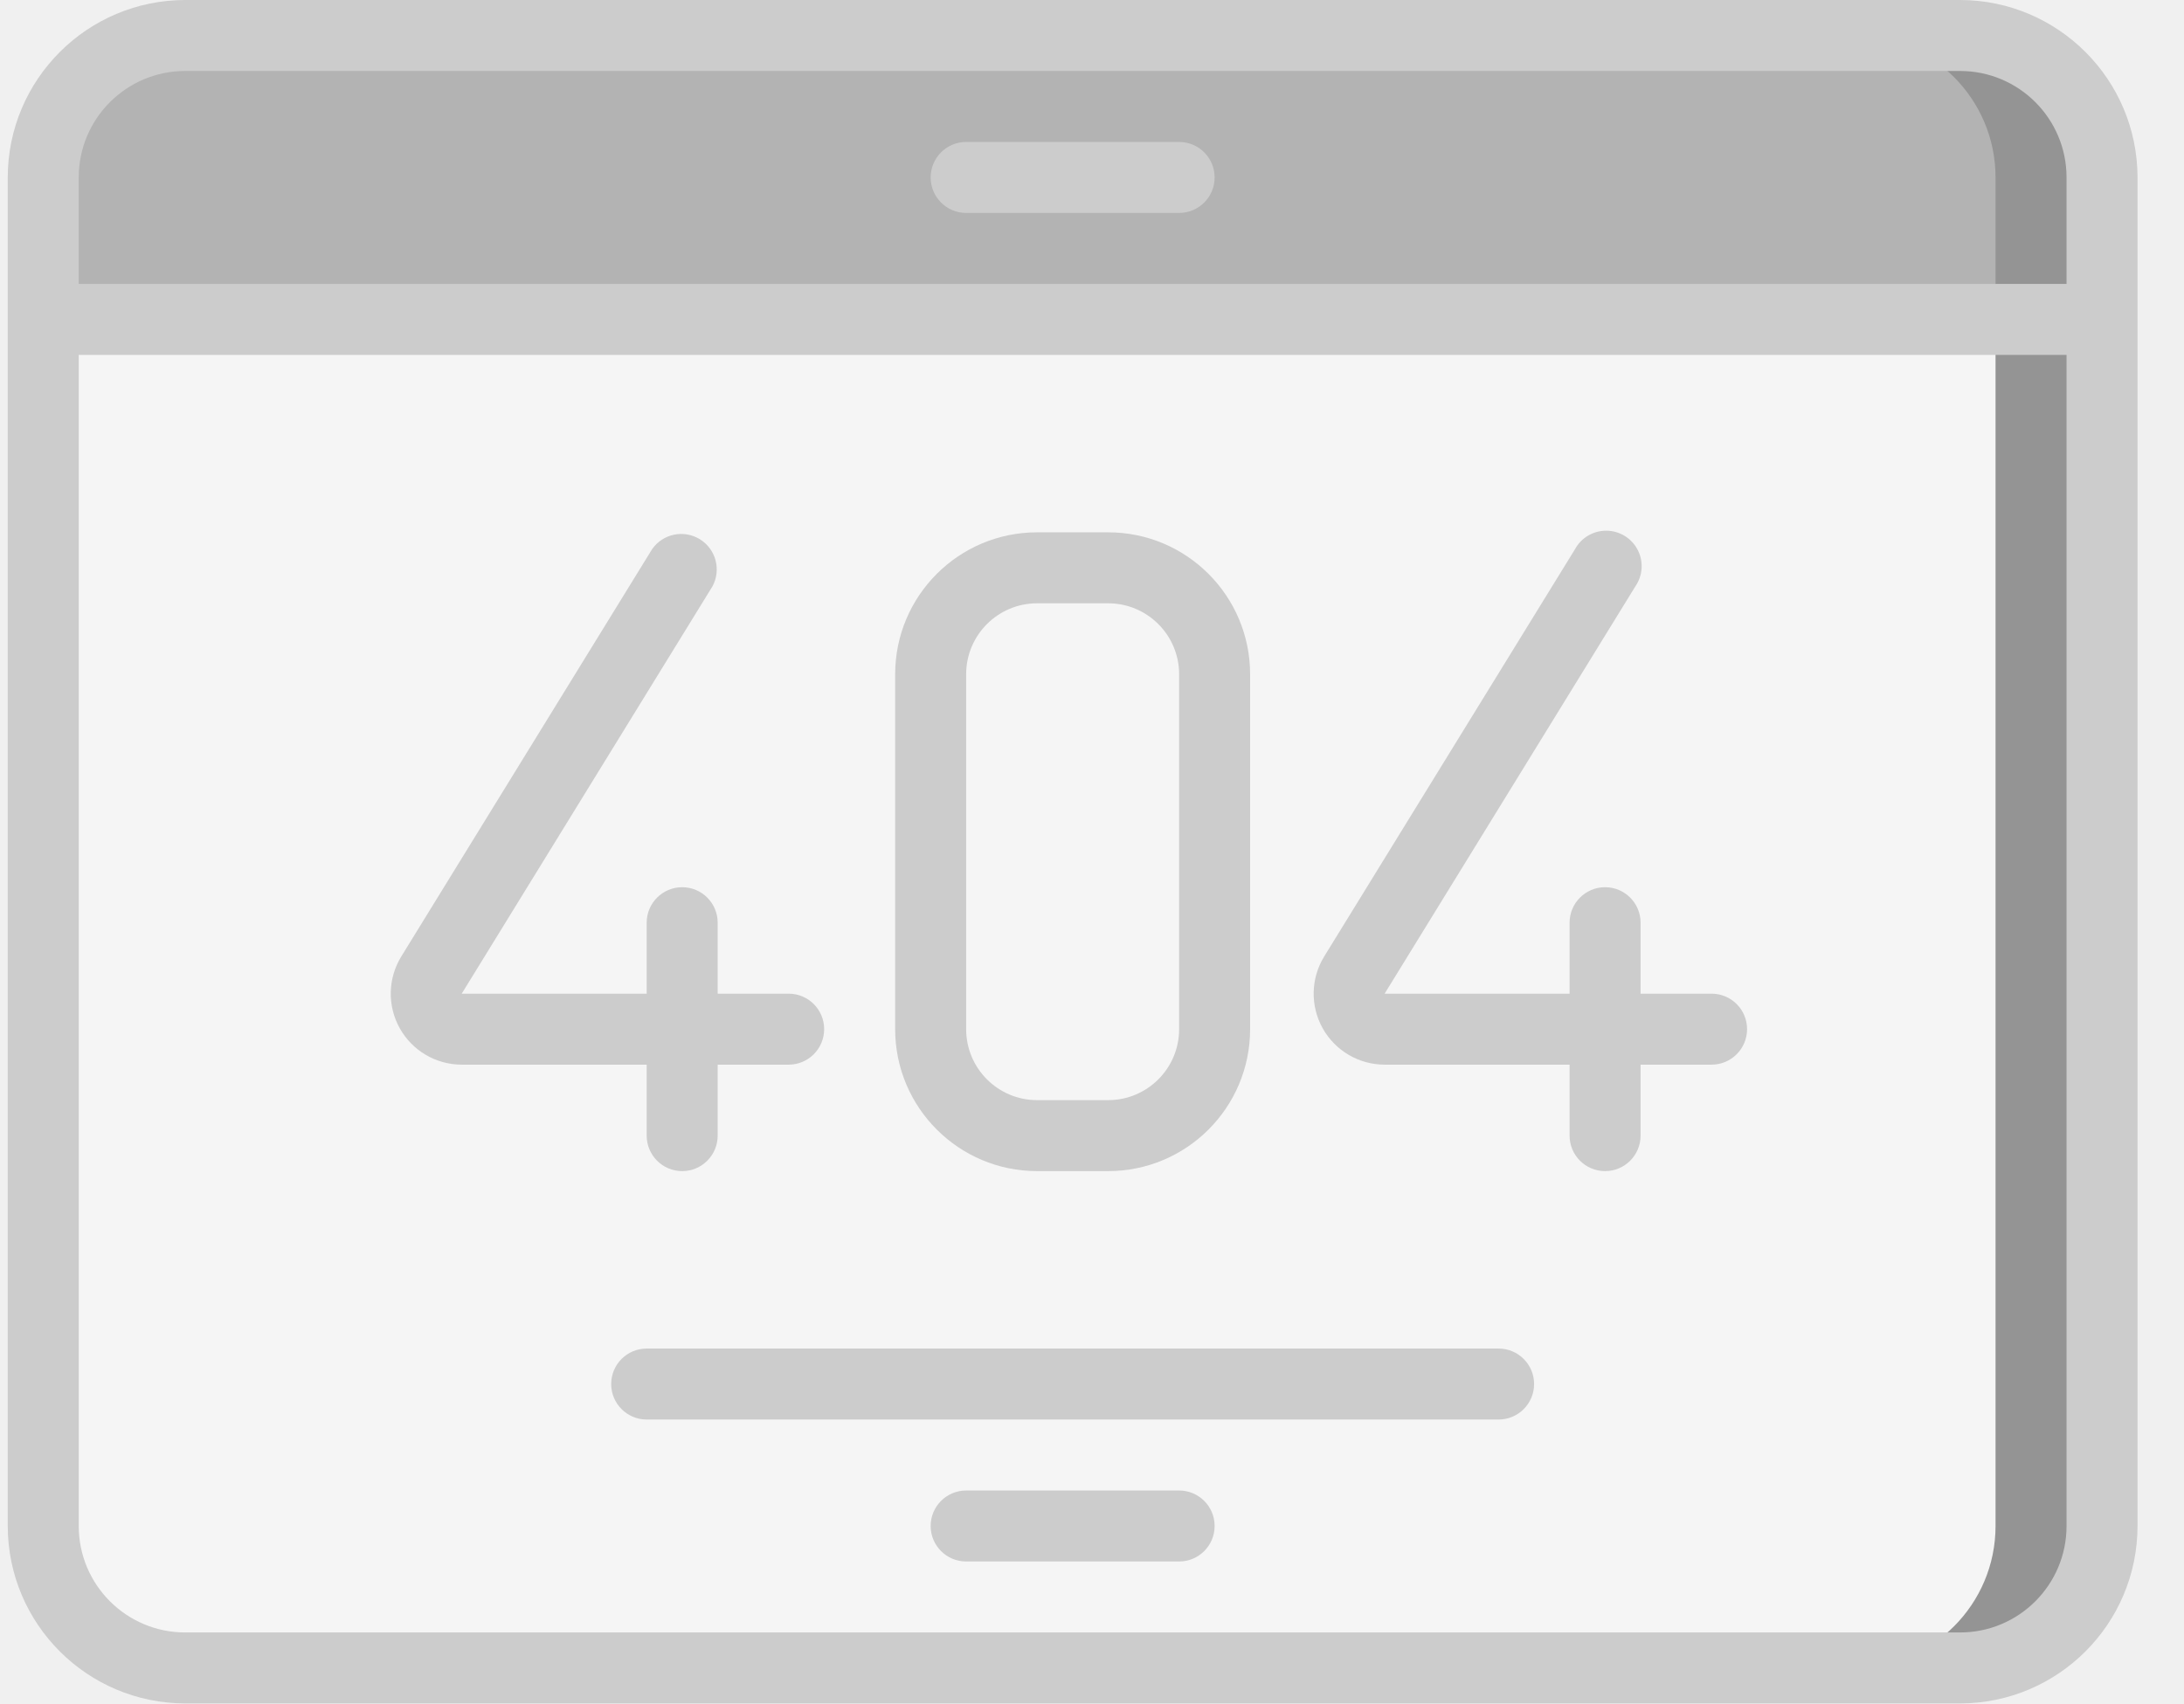
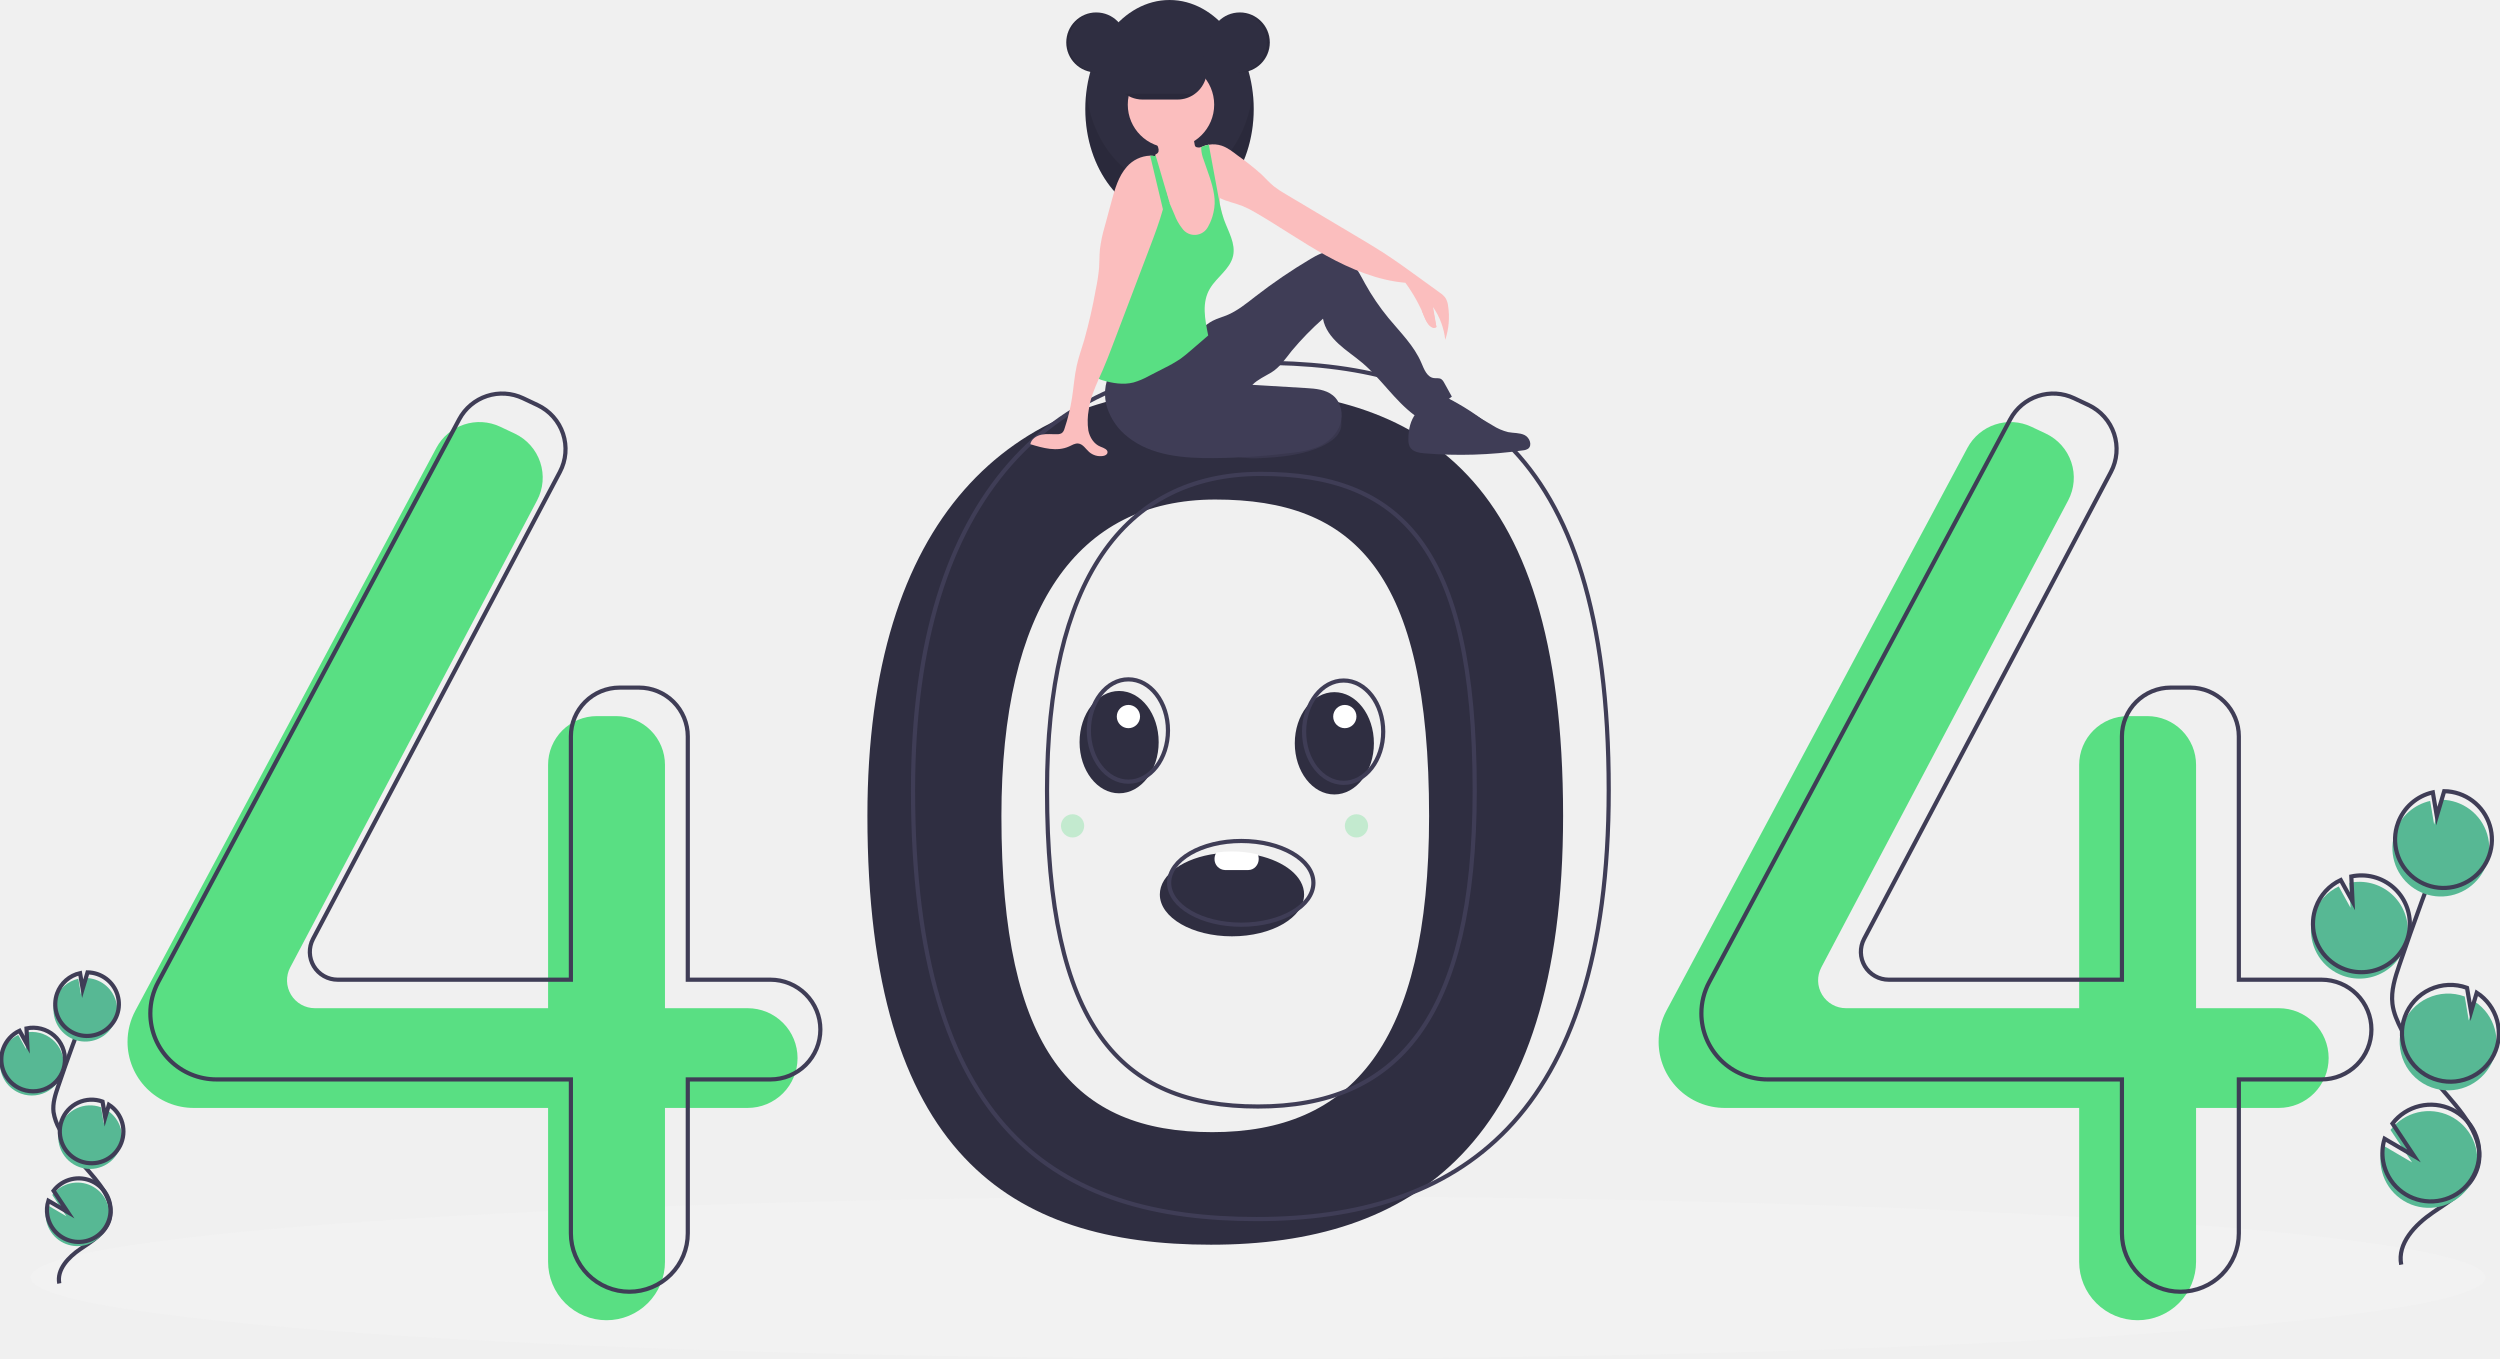
- <svg xmlns="http://www.w3.org/2000/svg" width="564" height="440" viewBox="0 0 564 440" fill="none">
+ <svg xmlns="http://www.w3.org/2000/svg" width="598" height="325" viewBox="0 0 598 325" fill="none">
  <g clip-path="url(#clip0)">
-     <path d="M542.833 82.5V394.167C542.833 414.417 526.417 430.833 506.167 430.833H47.833C27.583 430.833 11.167 414.417 11.167 394.167V82.5H542.833Z" fill="#F5F5F5" />
-     <path d="M515.333 82.5V394.167C515.333 414.417 498.917 430.833 478.667 430.833H506.167C526.417 430.833 542.833 414.417 542.833 394.167V82.5H515.333Z" fill="#949494" />
-     <path d="M542.833 45.833V82.5H11.167V45.833C11.167 25.583 27.583 9.167 47.833 9.167H506.167C526.417 9.167 542.833 25.583 542.833 45.833Z" fill="#B3B3B3" />
-     <path d="M506.167 9.167H478.667C498.917 9.167 515.333 25.583 515.333 45.833V82.5H542.833V45.833C542.833 25.583 526.417 9.167 506.167 9.167Z" fill="#949494" />
-     <path d="M249.5 55H304.5C309.563 55 313.667 50.896 313.667 45.833C313.667 40.771 309.563 36.667 304.5 36.667H249.5C244.437 36.667 240.333 40.771 240.333 45.833C240.333 50.896 244.437 55 249.5 55Z" fill="#CCCCCC" />
-     <path d="M506.167 0H47.833C22.533 0.03 2.03 20.533 2 45.833V394.167C2.03 419.467 22.533 439.97 47.833 440H506.167C531.467 439.97 551.97 419.467 552 394.167V45.833C551.97 20.533 531.467 0.03 506.167 0ZM47.833 18.333H506.167C521.355 18.333 533.667 30.645 533.667 45.833V73.333H20.333V45.833C20.333 30.645 32.645 18.333 47.833 18.333ZM506.167 421.667H47.833C32.645 421.667 20.333 409.355 20.333 394.167V91.667H533.667V394.167C533.667 409.355 521.355 421.667 506.167 421.667Z" fill="#CCCCCC" />
-     <path d="M167 293.333C167 298.396 171.104 302.5 176.167 302.5C181.229 302.5 185.333 298.396 185.333 293.333V275H203.667C208.729 275 212.833 270.896 212.833 265.833C212.833 260.771 208.729 256.667 203.667 256.667H185.333V238.333C185.333 233.271 181.229 229.167 176.167 229.167C171.104 229.167 167 233.271 167 238.333V256.667H119.233L183.977 151.47C186.304 147.192 184.881 141.841 180.735 139.286C176.59 136.73 171.169 137.862 168.393 141.863L103.622 247.069C100.146 252.726 100 259.82 103.241 265.615C106.482 271.41 112.602 275 119.242 275H167V293.333Z" fill="#CCCCCC" />
-     <path d="M442 256.667H423.667V238.333C423.667 233.271 419.563 229.167 414.5 229.167C409.437 229.167 405.333 233.271 405.333 238.333V256.667H357.566L422.31 151.47C424.244 148.682 424.48 145.053 422.923 142.038C421.366 139.023 418.271 137.115 414.878 137.079C411.484 137.042 408.349 138.883 406.727 141.863L341.955 247.069C338.479 252.726 338.334 259.82 341.574 265.615C344.815 271.41 350.936 275 357.575 275H405.333V293.333C405.333 298.396 409.437 302.5 414.5 302.5C419.563 302.5 423.667 298.396 423.667 293.333V275H442C447.063 275 451.167 270.896 451.167 265.833C451.167 260.771 447.063 256.667 442 256.667Z" fill="#CCCCCC" />
-     <path d="M267.833 302.5H286.167C306.417 302.5 322.833 286.084 322.833 265.833V174.167C322.833 153.916 306.417 137.5 286.167 137.5H267.833C247.583 137.5 231.167 153.916 231.167 174.167V265.833C231.167 286.084 247.583 302.5 267.833 302.5ZM249.5 174.167C249.5 164.041 257.708 155.833 267.833 155.833H286.167C296.292 155.833 304.5 164.041 304.5 174.167V265.833C304.5 275.959 296.292 284.167 286.167 284.167H267.833C257.708 284.167 249.5 275.959 249.5 265.833V174.167Z" fill="#CCCCCC" />
-     <path d="M387 348.333H167C161.937 348.333 157.833 352.437 157.833 357.5C157.833 362.563 161.937 366.667 167 366.667H387C392.063 366.667 396.167 362.563 396.167 357.5C396.167 352.437 392.063 348.333 387 348.333Z" fill="#CCCCCC" />
-     <path d="M304.5 385H249.5C244.437 385 240.333 389.104 240.333 394.167C240.333 399.229 244.437 403.333 249.5 403.333H304.5C309.563 403.333 313.667 399.229 313.667 394.167C313.667 389.104 309.563 385 304.5 385Z" fill="#CCCCCC" />
+     <path d="M300.919 325C463.071 325 594.522 316.303 594.522 305.574C594.522 294.845 463.071 286.147 300.919 286.147C138.766 286.147 7.316 294.845 7.316 305.574C7.316 316.303 138.766 325 300.919 325Z" fill="#F2F2F2" />
+     <path d="M289.666 92.905C241.83 92.905 207.484 123.579 207.484 195.15C207.484 276.263 241.83 297.735 289.666 297.735C337.502 297.735 373.893 274.219 373.893 195.15C373.893 110.628 337.502 92.905 289.666 92.905ZM289.98 270.81C256.848 270.81 239.538 251.383 239.538 195.202C239.538 145.63 257.556 119.489 290.689 119.489C323.821 119.489 341.839 136.66 341.839 195.202C341.839 249.967 323.112 270.81 289.98 270.81Z" fill="#2F2E41" />
+     <path d="M178.84 241.16H159.062V182.95C159.062 179.858 157.833 176.893 155.645 174.707C153.458 172.521 150.491 171.293 147.398 171.293H142.763C141.232 171.293 139.715 171.594 138.3 172.18C136.885 172.766 135.599 173.625 134.516 174.707C133.433 175.79 132.574 177.075 131.987 178.489C131.401 179.903 131.1 181.419 131.1 182.95V241.16H75.312C74.164 241.16 73.036 240.863 72.037 240.299C71.038 239.735 70.201 238.922 69.609 237.94C69.017 236.957 68.688 235.838 68.656 234.692C68.624 233.545 68.888 232.41 69.425 231.396L128.469 119.704C129.206 118.312 129.652 116.785 129.781 115.215C129.91 113.645 129.72 112.066 129.222 110.572C128.723 109.078 127.927 107.7 126.882 106.522C125.836 105.344 124.562 104.39 123.137 103.717L119.652 102.072C116.945 100.795 113.851 100.606 111.009 101.545C108.167 102.484 105.796 104.48 104.385 107.118L32.372 241.757C31.145 244.05 30.504 246.61 30.504 249.209C30.504 251.285 30.913 253.341 31.708 255.258C32.502 257.176 33.667 258.919 35.136 260.387C36.605 261.855 38.348 263.019 40.267 263.813C42.186 264.608 44.243 265.017 46.32 265.017H131.1V301.825C131.1 303.66 131.461 305.477 132.164 307.172C132.866 308.867 133.896 310.408 135.194 311.705C136.493 313.003 138.034 314.032 139.73 314.734C141.427 315.437 143.245 315.798 145.081 315.798H145.081C146.917 315.798 148.735 315.437 150.431 314.734C152.127 314.032 153.668 313.003 154.967 311.705C156.265 310.408 157.295 308.867 157.997 307.172C158.7 305.477 159.062 303.66 159.062 301.825V265.017H178.84C182.005 265.017 185.041 263.76 187.279 261.523C189.518 259.286 190.775 256.252 190.775 253.088C190.775 249.924 189.518 246.89 187.279 244.653C185.041 242.416 182.005 241.16 178.84 241.16Z" fill="#59DF83" />
+     <path d="M545.077 241.16H525.299V182.95C525.299 179.858 524.07 176.893 521.882 174.707C519.695 172.521 516.728 171.293 513.635 171.293H509C507.468 171.293 505.952 171.594 504.537 172.18C503.122 172.766 501.836 173.625 500.753 174.707C499.67 175.79 498.81 177.075 498.224 178.489C497.638 179.903 497.336 181.419 497.336 182.95V241.16H441.549C440.401 241.16 439.273 240.863 438.274 240.299C437.275 239.735 436.438 238.922 435.846 237.94C435.253 236.957 434.925 235.838 434.893 234.692C434.861 233.545 435.125 232.41 435.661 231.396L494.706 119.704C495.442 118.312 495.889 116.785 496.018 115.215C496.147 113.645 495.957 112.066 495.459 110.572C494.96 109.078 494.164 107.7 493.118 106.522C492.073 105.344 490.799 104.39 489.374 103.717L485.888 102.072C483.182 100.795 480.088 100.606 477.246 101.545C474.404 102.484 472.032 104.48 470.621 107.118L398.608 241.757C397.382 244.05 396.741 246.61 396.741 249.209C396.741 253.402 398.407 257.422 401.373 260.387C404.339 263.351 408.362 265.017 412.557 265.017H497.336V301.825C497.336 305.531 498.809 309.085 501.431 311.705C504.053 314.326 507.609 315.798 511.317 315.798C515.025 315.798 518.582 314.326 521.204 311.705C523.825 309.085 525.298 305.531 525.298 301.825V265.017H545.077C548.242 265.017 551.278 263.76 553.516 261.523C555.754 259.286 557.012 256.252 557.012 253.088C557.012 249.924 555.754 246.89 553.516 244.653C551.278 242.416 548.242 241.16 545.077 241.16Z" fill="#59DF83" />
+     <path d="M184.296 234.343H164.518V176.134C164.518 174.603 164.216 173.087 163.63 171.673C163.044 170.258 162.185 168.973 161.102 167.891C160.018 166.808 158.733 165.95 157.317 165.364C155.902 164.778 154.386 164.476 152.854 164.476H148.219C145.126 164.476 142.159 165.705 139.972 167.891C137.784 170.077 136.556 173.042 136.556 176.134V234.343H80.768C79.62 234.343 78.492 234.047 77.493 233.483C76.494 232.918 75.657 232.106 75.065 231.123C74.473 230.141 74.144 229.022 74.112 227.876C74.08 226.729 74.344 225.594 74.881 224.579L133.925 112.888C134.662 111.495 135.108 109.968 135.237 108.399C135.366 106.829 135.176 105.25 134.678 103.755C134.179 102.261 133.383 100.884 132.338 99.706C131.292 98.528 130.018 97.573 128.593 96.901L125.108 95.256C122.401 93.978 119.307 93.79 116.465 94.729C113.623 95.668 111.252 97.663 109.841 100.301L37.828 234.941C36.601 237.234 35.96 239.793 35.96 242.393V242.393C35.96 246.585 37.626 250.606 40.592 253.57C43.558 256.535 47.581 258.2 51.776 258.2H136.556V295.008C136.556 296.843 136.917 298.66 137.62 300.356C138.322 302.051 139.352 303.591 140.651 304.889C141.949 306.186 143.49 307.216 145.186 307.918C146.883 308.62 148.701 308.982 150.537 308.982H150.537C154.245 308.982 157.801 307.509 160.423 304.889C163.045 302.268 164.518 298.714 164.518 295.008V258.2H184.296C185.863 258.2 187.415 257.892 188.863 257.292C190.311 256.693 191.627 255.814 192.735 254.707C193.844 253.599 194.723 252.284 195.322 250.837C195.922 249.389 196.231 247.838 196.231 246.272V246.272C196.231 244.705 195.922 243.154 195.323 241.707C194.723 240.26 193.844 238.945 192.735 237.837C191.627 236.729 190.311 235.851 188.863 235.251C187.415 234.652 185.863 234.343 184.296 234.343V234.343Z" stroke="#3F3D56" stroke-miterlimit="10" />
+     <path d="M555.307 234.343H535.529V176.134C535.529 173.042 534.3 170.077 532.112 167.891C529.925 165.705 526.958 164.476 523.865 164.476H519.23C517.699 164.476 516.182 164.778 514.767 165.364C513.352 165.95 512.066 166.808 510.983 167.891C509.9 168.973 509.04 170.258 508.454 171.673C507.868 173.087 507.566 174.603 507.566 176.134V234.343H451.779C450.631 234.343 449.503 234.047 448.504 233.483C447.505 232.918 446.668 232.106 446.076 231.123C445.484 230.141 445.155 229.022 445.123 227.876C445.091 226.729 445.355 225.594 445.892 224.579L504.936 112.888C505.673 111.495 506.119 109.968 506.248 108.399C506.377 106.829 506.187 105.25 505.689 103.755C505.19 102.261 504.394 100.884 503.348 99.706C502.303 98.528 501.029 97.573 499.604 96.901L496.118 95.256C493.412 93.978 490.318 93.79 487.476 94.729C484.634 95.668 482.262 97.663 480.851 100.301L408.839 234.941C407.612 237.234 406.971 239.793 406.971 242.393C406.971 246.585 408.637 250.606 411.603 253.57C414.569 256.535 418.592 258.2 422.787 258.2H507.566V295.008C507.566 298.714 509.039 302.268 511.661 304.889C514.283 307.509 517.84 308.982 521.548 308.982V308.982C525.256 308.982 528.812 307.509 531.434 304.889C534.056 302.268 535.529 298.714 535.529 295.008V258.2H555.307C556.874 258.2 558.426 257.892 559.874 257.292C561.322 256.693 562.638 255.814 563.746 254.707C564.854 253.599 565.734 252.284 566.333 250.837C566.933 249.389 567.242 247.838 567.242 246.272V246.272C567.242 243.108 565.984 240.074 563.746 237.837C561.508 235.6 558.472 234.343 555.307 234.343V234.343Z" stroke="#3F3D56" stroke-miterlimit="10" />
+     <path d="M300.578 86.771C252.742 86.771 218.396 117.444 218.396 189.015C218.396 270.129 252.742 291.6 300.578 291.6C348.414 291.6 384.806 268.084 384.806 189.015C384.806 104.493 348.414 86.771 300.578 86.771ZM300.892 264.676C267.76 264.676 250.45 245.249 250.45 189.067C250.45 139.496 268.469 113.354 301.601 113.354C334.733 113.354 352.751 130.525 352.751 189.067C352.751 243.832 334.025 264.676 300.892 264.676V264.676Z" stroke="#3F3D56" stroke-miterlimit="10" />
+     <path d="M262.234 17.329C266.2 17.329 269.415 14.116 269.415 10.152C269.415 6.189 266.2 2.976 262.234 2.976C258.268 2.976 255.054 6.189 255.054 10.152C255.054 14.116 258.268 17.329 262.234 17.329Z" fill="#2F2E41" />
+     <path d="M279.748 52.163C290.872 52.163 299.889 40.486 299.889 26.081C299.889 11.677 290.872 0 279.748 0C268.625 0 259.607 11.677 259.607 26.081C259.607 40.486 268.625 52.163 279.748 52.163Z" fill="#2F2E41" />
+     <path opacity="0.1" d="M279.748 44.286C269.658 44.286 261.302 34.678 259.836 22.143C259.683 23.45 259.607 24.765 259.607 26.081C259.607 40.486 268.625 52.163 279.748 52.163C290.872 52.163 299.889 40.486 299.889 26.081C299.89 24.765 299.813 23.45 299.661 22.143C298.194 34.678 289.838 44.286 279.748 44.286Z" fill="black" />
+     <path d="M320.733 102.462C320.3 104.238 318.435 105.661 316.37 106.655C312.027 108.745 306.671 109.369 301.476 109.578C300.15 109.658 298.82 109.634 297.499 109.504C294.938 109.257 292.536 108.153 290.68 106.372C290.548 106.285 290.44 106.167 290.365 106.028C290.291 105.888 290.253 105.732 290.256 105.574C290.258 105.416 290.301 105.261 290.379 105.124C290.458 104.987 290.57 104.872 290.705 104.79C293.471 101.753 298.086 99.891 302.736 98.55C306.262 97.534 312.41 94.901 316.256 95.256C319.98 95.6 321.279 100.219 320.733 102.462Z" fill="#3F3D56" />
+     <path opacity="0.1" d="M320.733 102.462C320.3 104.238 318.435 105.661 316.37 106.655C312.027 108.745 306.671 109.369 301.476 109.578C300.15 109.658 298.82 109.634 297.499 109.504C294.938 109.257 292.536 108.153 290.68 106.372C290.548 106.285 290.44 106.167 290.365 106.028C290.291 105.888 290.253 105.732 290.256 105.574C290.258 105.416 290.301 105.261 290.379 105.124C290.458 104.987 290.57 104.872 290.705 104.79C293.471 101.753 298.086 99.891 302.736 98.55C306.262 97.534 312.41 94.901 316.256 95.256C319.98 95.6 321.279 100.219 320.733 102.462Z" fill="black" />
+     <path d="M265.52 89.185C264.194 91.781 263.954 94.797 264.853 97.571C265.766 100.323 267.477 102.742 269.767 104.522C275.385 109.024 283.118 109.643 290.319 109.581C296.63 109.526 302.931 109.094 309.19 108.288C311.288 108.102 313.349 107.624 315.314 106.867C317.664 105.851 319.729 103.987 320.566 101.568C321.402 99.149 320.808 96.187 318.821 94.573C317.075 93.155 314.668 92.96 312.422 92.825L299.571 92.053C300.841 90.769 302.531 90.042 304.077 89.109C306.129 87.87 307.491 85.791 308.983 83.916C311.281 81.171 313.781 78.602 316.463 76.23C316.881 78.628 318.399 80.597 320.185 82.251C321.971 83.906 324.03 85.237 325.886 86.813C330.383 90.628 333.621 95.806 338.35 99.329C341.603 98.475 344.644 96.958 347.282 94.872L345.444 91.545C345.291 91.203 345.053 90.905 344.752 90.681C344.232 90.361 343.561 90.526 342.957 90.436C341.342 90.194 340.637 88.331 340.003 86.827C338.264 82.698 334.934 79.495 332.09 76.033C329.991 73.477 328.128 70.736 326.526 67.843C325.571 66.117 324.696 64.321 323.4 62.834C322.103 61.348 320.286 60.179 318.313 60.175C316.57 60.171 314.962 61.056 313.463 61.946C308.898 64.656 304.505 67.647 300.311 70.901C298.115 72.604 295.934 74.404 293.359 75.448C292.275 75.888 291.132 76.188 290.092 76.723C288.27 77.66 286.888 79.246 285.399 80.653C280.091 85.672 272.823 88.925 265.52 89.185Z" fill="#3F3D56" />
+     <path d="M292.39 53.458C292.33 54.992 292.004 56.505 291.425 57.927C291.131 58.636 290.695 59.278 290.143 59.811C289.59 60.344 288.934 60.758 288.214 61.027C287.193 61.3 286.122 61.335 285.085 61.128C284.18 61.034 283.309 60.737 282.535 60.26C281.33 59.432 280.729 57.955 280.51 56.509C280.291 55.065 280.389 53.589 280.249 52.135C280.113 50.96 279.889 49.797 279.58 48.655C279.486 48.275 279.389 47.897 279.295 47.519C279.202 47.141 279.111 46.763 279.027 46.385C278.95 46.029 278.878 45.672 278.816 45.313C278.766 45.011 278.72 44.706 278.687 44.4C278.656 43.491 278.505 42.591 278.237 41.723C277.985 41.16 277.67 40.627 277.298 40.136C277.139 39.908 276.984 39.68 276.843 39.444C276.432 38.83 276.242 38.095 276.301 37.359C276.318 37.246 276.346 37.134 276.384 37.025C276.398 36.983 276.414 36.941 276.431 36.901C276.589 36.858 276.733 36.777 276.853 36.666C276.972 36.555 277.062 36.416 277.116 36.262C277.176 35.931 277.148 35.59 277.034 35.273C276.903 34.83 276.724 34.404 276.499 34C276.352 33.734 275.853 33.255 275.85 32.95C275.843 32.337 277.041 31.844 277.526 31.602C279.007 30.861 280.658 30.526 282.311 30.632C283.37 30.704 284.519 31.03 285.104 31.917C285.629 32.717 285.559 33.753 285.784 34.683C285.807 34.818 285.864 34.945 285.95 35.052C286.064 35.156 286.208 35.222 286.361 35.241C286.621 35.293 286.887 35.303 287.15 35.273H287.151C287.221 35.267 287.29 35.257 287.358 35.243C287.767 35.168 288.154 35.001 288.489 34.755C288.707 34.697 288.926 34.65 289.146 34.613C289.155 34.612 289.164 34.61 289.173 34.608C290.05 37.375 290.164 40.342 290.882 43.16C291.237 44.562 291.747 45.947 291.819 47.389C291.824 47.452 291.826 47.517 291.828 47.582C291.838 48.046 291.801 48.513 291.821 48.975C291.827 49.183 291.851 49.39 291.891 49.595C291.969 49.923 292.067 50.247 292.183 50.565L292.188 50.58C292.222 50.682 292.253 50.785 292.279 50.888C292.299 50.964 292.316 51.037 292.33 51.112L292.332 51.118C292.462 51.891 292.481 52.679 292.39 53.458Z" fill="#FBBEBE" />
+     <path d="M280.098 35.359C285.805 35.359 290.432 30.735 290.432 25.031C290.432 19.327 285.805 14.704 280.098 14.704C274.392 14.704 269.765 19.327 269.765 25.031C269.765 30.735 274.392 35.359 280.098 35.359Z" fill="#FBBEBE" />
+     <path d="M345.702 81.3C345.403 78.483 344.401 75.785 342.788 73.455C343.056 75.048 343.324 76.64 343.594 78.232C343.259 78.329 342.903 78.326 342.571 78.223C342.238 78.121 341.942 77.924 341.72 77.656C341.284 77.113 340.952 76.496 340.737 75.834C339.563 72.921 338.028 70.167 336.168 67.637C329.589 67.089 323.086 64.363 317.302 61.186C311.515 58.011 306.1 54.204 300.39 50.894C299.4 50.296 298.369 49.769 297.304 49.318C295.518 48.602 293.512 48.231 291.819 47.389C291.705 47.333 291.591 47.274 291.479 47.213C291.096 47.005 290.734 46.761 290.397 46.486C290.214 46.338 290.041 46.179 289.878 46.01C289.033 45.028 288.363 43.907 287.897 42.698C286.988 40.689 286.664 38.264 285.757 36.255C286.174 35.865 286.643 35.535 287.15 35.273H287.151C287.225 35.234 287.298 35.198 287.374 35.163C287.733 34.994 288.106 34.857 288.489 34.755C288.707 34.697 288.926 34.65 289.146 34.613C289.155 34.612 289.164 34.61 289.172 34.608C290.196 34.441 291.244 34.524 292.229 34.849C293.668 35.336 294.882 36.307 296.092 37.226C298.058 38.611 299.944 40.106 301.74 41.704C302.739 42.66 303.649 43.71 304.723 44.578C305.615 45.266 306.556 45.889 307.538 46.442C313.347 49.901 319.157 53.359 324.967 56.817C326.934 57.988 328.903 59.159 330.826 60.398C333.747 62.282 336.563 64.323 339.378 66.362C341.036 67.563 342.694 68.764 344.352 69.966C344.896 70.313 345.373 70.754 345.762 71.269C346.105 71.853 346.318 72.504 346.387 73.178C346.803 75.902 346.568 78.685 345.702 81.3Z" fill="#FBBEBE" />
+     <path d="M294.952 61.225C294.255 64.349 291.096 66.238 289.444 68.983C287.391 72.389 288.228 76.348 288.999 80.25C287.591 81.463 286.182 82.676 284.773 83.889C283.995 84.556 283.218 85.227 282.381 85.817C281.16 86.634 279.884 87.366 278.563 88.008C277.316 88.649 276.069 89.29 274.822 89.932C273.662 90.583 272.434 91.103 271.159 91.483C268.702 92.113 266.093 91.672 263.662 90.942C263.375 90.867 263.099 90.754 262.842 90.607C262.69 90.517 262.558 90.397 262.453 90.255C262.214 89.826 262.126 89.328 262.206 88.843C262.453 84.754 263.453 80.751 264.45 76.777C264.982 74.394 265.699 72.054 266.592 69.781C267.468 67.833 268.475 65.946 269.606 64.134C270.854 61.854 272.333 59.708 274.019 57.729C274.84 56.968 275.531 56.077 276.065 55.093C276.687 53.675 276.447 52.049 276.573 50.505C276.669 49.345 276.978 48.213 277.482 47.163V47.162C277.752 46.597 278.077 46.06 278.452 45.558C278.622 45.954 278.792 46.349 278.962 46.743C279.074 47.002 279.185 47.261 279.295 47.519C279.438 47.852 279.581 48.183 279.722 48.513C280.13 49.462 280.538 50.41 280.944 51.358C281.384 52.551 282.011 53.667 282.801 54.664C283.162 55.175 283.65 55.583 284.216 55.849C284.782 56.115 285.407 56.23 286.031 56.182C286.655 56.134 287.256 55.925 287.775 55.576C288.293 55.227 288.713 54.749 288.992 54.19C289.581 53.145 290.007 52.017 290.257 50.845C290.602 49.417 290.65 47.933 290.397 46.486C289.975 43.7 288.789 40.853 287.927 38.264C287.576 37.401 287.373 36.485 287.327 35.555C287.328 35.45 287.339 35.346 287.358 35.243C287.363 35.217 287.369 35.189 287.374 35.163C287.733 34.994 288.106 34.857 288.489 34.755C288.707 34.697 288.926 34.65 289.146 34.613C289.905 38.716 290.664 42.819 291.425 46.922C291.442 47.018 291.462 47.114 291.479 47.213C291.588 47.801 291.698 48.389 291.821 48.975C291.931 49.507 292.05 50.038 292.183 50.565L292.188 50.58C292.234 50.759 292.281 50.936 292.33 51.112L292.332 51.118C292.467 51.601 292.617 52.081 292.787 52.553C293.817 55.401 295.612 58.268 294.952 61.225Z" fill="#59DF83" />
+     <path d="M336.888 105.134C336.856 105.736 336.972 106.337 337.228 106.883C337.874 108.064 339.426 108.332 340.769 108.443C348.613 109.087 356.504 108.847 364.294 107.727C364.716 107.698 365.126 107.57 365.491 107.355C366.599 106.579 365.916 104.688 364.707 104.082C363.497 103.477 362.062 103.623 360.735 103.36C359.417 103.029 358.161 102.485 357.018 101.749C354.327 100.204 351.675 98.593 349.063 96.916C347.507 95.918 345.672 94.853 343.92 95.444C339.175 97.049 336.857 100.018 336.888 105.134Z" fill="#3F3D56" />
+     <path d="M279.067 46.166V46.167C279.055 46.241 279.042 46.313 279.027 46.385C279.007 46.504 278.985 46.624 278.962 46.743C278.745 47.855 278.478 48.961 278.172 50.06C277.331 53.097 276.205 56.085 275.088 59.03C272.089 66.924 269.09 74.819 266.091 82.715C265.334 84.703 264.579 86.693 263.719 88.642C263.432 89.291 263.136 89.946 262.842 90.607C261.788 92.976 260.775 95.421 260.439 97.942C260.126 99.6 260.089 101.3 260.332 102.971C260.668 104.623 261.672 106.237 263.243 106.848C264.01 107.147 265.108 107.548 264.898 108.344C264.784 108.782 264.287 108.996 263.84 109.069C263.25 109.163 262.647 109.126 262.073 108.961C261.5 108.796 260.969 108.506 260.52 108.113C259.681 107.369 259.036 106.212 257.921 106.088C257.148 106.004 256.437 106.466 255.73 106.79C252.843 108.108 249.481 107.186 246.449 106.249C246.687 105.022 247.92 104.213 249.144 103.968C250.369 103.722 251.635 103.897 252.883 103.863C253.283 103.885 253.68 103.783 254.02 103.571C254.325 103.291 254.538 102.927 254.633 102.524C255.438 100.142 256.036 97.695 256.421 95.211C256.824 92.615 256.992 89.979 257.567 87.415C258.013 85.414 258.703 83.476 259.295 81.512C260.44 77.468 261.38 73.37 262.112 69.231C262.481 67.512 262.746 65.772 262.905 64.02C263.005 62.567 262.958 61.107 263.098 59.66C263.333 57.776 263.726 55.916 264.273 54.099C264.809 52.115 265.344 50.133 265.879 48.153C266.672 45.221 267.523 42.175 269.534 39.896C270.232 39.093 271.088 38.443 272.048 37.985C273.008 37.526 274.052 37.27 275.116 37.232C275.514 37.231 275.912 37.274 276.301 37.359C276.366 37.375 276.431 37.391 276.496 37.408C276.92 37.519 277.327 37.688 277.706 37.909C278.326 37.515 278.641 37.653 279.053 38.261C279.414 38.904 279.584 39.636 279.543 40.372C279.578 42.314 279.418 44.255 279.067 46.166Z" fill="#FBBEBE" />
+     <path d="M279.748 48.487L279.722 48.513L279.58 48.655L278.172 50.06L277.482 47.163L275.116 37.232C275.514 37.231 275.912 37.274 276.301 37.359C276.318 37.246 276.346 37.134 276.384 37.025L276.496 37.408L277.298 40.136L278.816 45.313L279.067 46.166V46.167L279.748 48.487Z" fill="#59DF83" />
+     <path d="M288.684 16.801C288.683 17.721 288.5 18.631 288.147 19.481C287.793 20.33 287.276 21.101 286.624 21.75C286.388 21.986 286.135 22.205 285.867 22.404C284.658 23.315 283.186 23.808 281.673 23.809H273.27C271.414 23.806 269.634 23.067 268.322 21.753C267.01 20.44 266.274 18.66 266.274 16.805C266.274 14.949 267.01 13.169 268.322 11.856C269.634 10.543 271.414 9.804 273.27 9.801H281.673C283.529 9.806 285.309 10.545 286.622 11.856C287.936 13.168 288.677 14.946 288.684 16.801Z" fill="#2F2E41" />
+     <path d="M296.562 17.329C300.527 17.329 303.742 14.116 303.742 10.152C303.742 6.189 300.527 2.976 296.562 2.976C292.596 2.976 289.381 6.189 289.381 10.152C289.381 14.116 292.596 17.329 296.562 17.329Z" fill="#2F2E41" />
+     <path opacity="0.1" d="M296.386 2.976C296.298 2.976 296.211 2.979 296.124 2.982C297.981 3.05 299.74 3.835 301.03 5.172C302.321 6.509 303.042 8.295 303.042 10.152C303.042 12.01 302.321 13.796 301.03 15.133C299.74 16.47 297.981 17.255 296.124 17.323C296.211 17.326 296.298 17.329 296.386 17.329C298.291 17.329 300.117 16.573 301.464 15.227C302.811 13.881 303.567 12.056 303.567 10.152C303.567 8.249 302.811 6.424 301.464 5.078C300.117 3.732 298.291 2.976 296.386 2.976Z" fill="black" />
+     <path opacity="0.1" d="M262.234 2.976C262.322 2.976 262.41 2.979 262.497 2.982C260.639 3.05 258.88 3.835 257.59 5.172C256.3 6.509 255.579 8.295 255.579 10.152C255.579 12.01 256.3 13.796 257.59 15.133C258.88 16.47 260.639 17.255 262.497 17.323C262.41 17.326 262.322 17.329 262.234 17.329C260.331 17.328 258.506 16.571 257.161 15.225C255.815 13.879 255.06 12.055 255.06 10.152C255.06 8.25 255.815 6.426 257.161 5.08C258.506 3.734 260.331 2.977 262.234 2.976Z" fill="black" />
+     <path opacity="0.1" d="M285.867 22.404C284.658 23.315 283.186 23.808 281.673 23.809H273.27C271.757 23.808 270.285 23.315 269.076 22.404H285.867Z" fill="black" />
+     <path d="M340.127 74.407C340.127 74.407 341.937 79.62 343.594 78.232L342.273 71.417L340.127 74.407Z" fill="#FBBEBE" />
+     <path d="M560.414 233.39C562.1 234.002 563.906 234.215 565.688 234.012C567.471 233.808 569.181 233.193 570.685 232.216C572.19 231.239 573.446 229.926 574.356 228.38C575.266 226.835 575.804 225.1 575.928 223.311C576.053 221.522 575.76 219.729 575.072 218.073C574.385 216.417 573.322 214.943 571.967 213.767C570.613 212.591 569.003 211.746 567.266 211.298C565.529 210.85 563.712 210.812 561.957 211.186L562.247 217.145L559.426 212.038C556.657 213.338 554.519 215.683 553.479 218.559C553.11 219.566 552.886 220.62 552.813 221.691C552.635 224.201 553.281 226.702 554.652 228.813C556.024 230.924 558.047 232.531 560.414 233.39Z" fill="#57B894" />
+     <path d="M574.372 302.505C573.376 297.437 577.691 292.944 581.953 290.024C586.216 287.103 591.196 284.234 592.65 279.278C594.74 272.155 588.514 265.632 583.669 260.007C580.074 255.833 576.987 251.247 574.472 246.346C573.464 244.381 572.538 242.327 572.272 240.135C571.89 236.978 572.905 233.836 573.928 230.824C577.334 220.792 580.975 210.844 584.853 200.979" stroke="#3F3D56" stroke-miterlimit="10" />
+     <path d="M560.891 231.856C562.577 232.468 564.383 232.681 566.165 232.477C567.948 232.274 569.658 231.659 571.162 230.682C572.667 229.705 573.923 228.392 574.833 226.846C575.743 225.301 576.281 223.565 576.405 221.777C576.53 219.988 576.237 218.195 575.549 216.539C574.862 214.882 573.799 213.408 572.444 212.233C571.09 211.057 569.48 210.212 567.743 209.764C566.006 209.316 564.189 209.278 562.434 209.651L562.724 215.61L559.903 210.503C557.134 211.804 554.996 214.149 553.957 217.025C553.588 218.032 553.363 219.086 553.29 220.156C553.112 222.667 553.758 225.168 555.129 227.279C556.501 229.39 558.524 230.997 560.891 231.856V231.856Z" stroke="#3F3D56" stroke-miterlimit="10" />
+     <path d="M572.956 198.922C573.618 197.097 574.729 195.468 576.186 194.185C577.643 192.902 579.4 192.006 581.294 191.58L582.248 197.245L584.016 191.295C586.471 191.332 588.852 192.147 590.813 193.623C592.774 195.1 594.215 197.161 594.928 199.509C595.641 201.858 595.589 204.372 594.779 206.689C593.969 209.006 592.443 211.005 590.422 212.399C588.401 213.792 585.989 214.508 583.534 214.442C581.08 214.377 578.71 213.533 576.766 212.033C574.822 210.534 573.406 208.455 572.721 206.099C572.036 203.742 572.119 201.229 572.956 198.922H572.956Z" fill="#57B894" />
+     <path d="M573.593 196.876C574.254 195.051 575.365 193.422 576.822 192.139C578.279 190.856 580.036 189.96 581.93 189.534L582.884 195.199L584.652 189.25C587.107 189.286 589.488 190.101 591.449 191.578C593.41 193.054 594.851 195.115 595.564 197.464C596.277 199.812 596.225 202.326 595.415 204.643C594.605 206.96 593.079 208.959 591.058 210.353C589.037 211.747 586.625 212.462 584.171 212.397C581.716 212.331 579.346 211.487 577.402 209.988C575.459 208.488 574.042 206.41 573.357 204.053C572.673 201.696 572.755 199.183 573.592 196.876H573.593Z" stroke="#3F3D56" stroke-miterlimit="10" />
+     <path d="M581.636 260.122C584.309 261.092 587.247 261.044 589.888 259.988C592.529 258.932 594.688 256.941 595.955 254.396C597.222 251.851 597.508 248.929 596.758 246.186C596.008 243.444 594.274 241.074 591.887 239.527L590.529 244.099L589.565 238.367C589.556 238.363 589.546 238.359 589.536 238.356C588.105 237.837 586.587 237.604 585.067 237.671C583.546 237.738 582.054 238.104 580.676 238.748C579.297 239.392 578.059 240.301 577.032 241.423C576.005 242.546 575.209 243.859 574.69 245.289C574.171 246.719 573.939 248.236 574.007 249.756C574.076 251.275 574.443 252.766 575.088 254.144C575.733 255.521 576.643 256.758 577.766 257.784C578.89 258.81 580.205 259.604 581.635 260.122H581.636Z" fill="#57B894" />
+     <path d="M582.187 258.05C584.861 259.02 587.798 258.972 590.439 257.916C593.08 256.86 595.24 254.869 596.507 252.324C597.774 249.779 598.059 246.857 597.309 244.114C596.559 241.372 594.825 239.002 592.439 237.455L591.08 242.027L590.116 236.295C590.107 236.291 590.097 236.287 590.087 236.284C588.657 235.765 587.138 235.532 585.618 235.599C584.098 235.667 582.605 236.033 581.227 236.676C579.848 237.32 578.61 238.229 577.583 239.351C576.556 240.474 575.76 241.787 575.241 243.217C574.722 244.647 574.49 246.165 574.559 247.684C574.627 249.203 574.994 250.694 575.639 252.072C576.284 253.449 577.194 254.686 578.318 255.712C579.441 256.738 580.756 257.532 582.187 258.05H582.187Z" stroke="#3F3D56" stroke-miterlimit="10" />
+     <path d="M569.576 279.349C570.036 281.963 571.381 284.341 573.386 286.082C575.391 287.823 577.935 288.822 580.589 288.911C583.244 289 585.849 288.175 587.966 286.572C590.084 284.97 591.587 282.689 592.221 280.111C592.856 277.533 592.585 274.816 591.453 272.414C590.321 270.013 588.397 268.073 586.004 266.921C583.611 265.769 580.894 265.474 578.309 266.086C575.725 266.698 573.429 268.18 571.808 270.283L576.969 278.047L569.917 273.926C569.37 275.68 569.253 277.54 569.576 279.349Z" fill="#57B894" />
+     <path d="M570.053 277.815C570.513 280.429 571.858 282.806 573.863 284.547C575.868 286.288 578.412 287.287 581.066 287.377C583.721 287.466 586.326 286.64 588.444 285.038C590.561 283.436 592.064 281.155 592.698 278.577C593.333 275.999 593.062 273.282 591.93 270.88C590.798 268.478 588.874 266.539 586.481 265.387C584.088 264.235 581.371 263.94 578.786 264.552C576.202 265.164 573.906 266.646 572.285 268.749L577.446 276.512L570.394 272.392C569.847 274.146 569.73 276.006 570.053 277.815V277.815Z" stroke="#3F3D56" stroke-miterlimit="10" />
+     <path d="M5.013 261.593C6.121 261.996 7.307 262.136 8.479 262.002C9.65 261.868 10.774 261.464 11.762 260.822C12.75 260.18 13.576 259.317 14.174 258.302C14.771 257.287 15.125 256.146 15.207 254.971C15.288 253.796 15.096 252.618 14.644 251.53C14.192 250.441 13.494 249.473 12.604 248.701C11.714 247.928 10.657 247.373 9.515 247.079C8.374 246.784 7.18 246.759 6.027 247.005L6.218 250.92L4.364 247.564C2.545 248.419 1.14 249.96 0.457 251.849C0.215 252.511 0.067 253.203 0.019 253.907C-0.098 255.556 0.327 257.199 1.228 258.586C2.129 259.973 3.458 261.029 5.013 261.593Z" fill="#57B894" />
+     <path d="M14.184 307.003C13.53 303.673 16.365 300.721 19.165 298.803C21.965 296.884 25.237 294.999 26.193 291.743C27.566 287.063 23.476 282.777 20.292 279.081C17.93 276.339 15.902 273.326 14.25 270.106C13.531 268.841 13.042 267.459 12.804 266.025C12.553 263.95 13.22 261.886 13.892 259.908C16.13 253.316 18.522 246.78 21.07 240.299" stroke="#3F3D56" stroke-miterlimit="10" />
+     <path d="M5.327 260.585C6.435 260.988 7.621 261.128 8.792 260.994C9.963 260.86 11.087 260.456 12.075 259.814C13.064 259.172 13.889 258.309 14.487 257.294C15.085 256.279 15.438 255.138 15.52 253.963C15.602 252.788 15.409 251.61 14.957 250.522C14.506 249.433 13.807 248.465 12.918 247.693C12.027 246.92 10.97 246.365 9.829 246.071C8.687 245.776 7.493 245.751 6.34 245.997L6.531 249.912L4.678 246.556C2.859 247.411 1.453 248.952 0.771 250.841C0.528 251.503 0.381 252.195 0.333 252.899C0.216 254.548 0.64 256.191 1.541 257.578C2.442 258.965 3.772 260.021 5.327 260.585V260.585Z" stroke="#3F3D56" stroke-miterlimit="10" />
+     <path d="M13.254 238.947C13.689 237.748 14.418 236.678 15.376 235.835C16.333 234.992 17.487 234.403 18.732 234.123L19.359 237.845L20.52 233.936C22.134 233.96 23.697 234.496 24.986 235.466C26.275 236.436 27.221 237.79 27.69 239.333C28.158 240.876 28.124 242.528 27.592 244.05C27.059 245.572 26.057 246.886 24.729 247.802C23.401 248.717 21.817 249.187 20.204 249.144C18.591 249.101 17.034 248.547 15.757 247.562C14.48 246.576 13.549 245.211 13.099 243.662C12.649 242.114 12.704 240.463 13.254 238.947Z" fill="#57B894" />
+     <path d="M13.672 237.603C14.107 236.404 14.836 235.334 15.793 234.491C16.751 233.648 17.905 233.059 19.15 232.779L19.776 236.501L20.938 232.592C22.551 232.616 24.115 233.152 25.404 234.122C26.692 235.092 27.639 236.446 28.108 237.989C28.576 239.532 28.542 241.184 28.009 242.706C27.477 244.228 26.475 245.542 25.147 246.458C23.819 247.373 22.235 247.843 20.622 247.8C19.009 247.757 17.452 247.203 16.175 246.218C14.898 245.232 13.967 243.867 13.517 242.318C13.067 240.77 13.121 239.119 13.672 237.603V237.603Z" stroke="#3F3D56" stroke-miterlimit="10" />
+     <path d="M18.956 279.157C20.713 279.794 22.643 279.762 24.378 279.068C26.113 278.375 27.532 277.067 28.365 275.395C29.197 273.722 29.385 271.802 28.892 270.001C28.399 268.199 27.26 266.642 25.692 265.625L24.799 268.629L24.166 264.863C24.16 264.86 24.153 264.858 24.147 264.856C23.207 264.515 22.209 264.361 21.21 264.405C20.211 264.45 19.231 264.69 18.325 265.113C17.419 265.536 16.605 266.133 15.93 266.871C15.255 267.608 14.733 268.471 14.392 269.41C14.051 270.35 13.898 271.347 13.943 272.346C13.988 273.344 14.229 274.324 14.653 275.229C15.077 276.134 15.675 276.947 16.414 277.621C17.152 278.295 18.016 278.817 18.956 279.157Z" fill="#57B894" />
+     <path d="M19.318 277.795C21.075 278.432 23.005 278.401 24.74 277.707C26.475 277.013 27.894 275.705 28.727 274.033C29.559 272.361 29.747 270.441 29.254 268.639C28.761 266.838 27.622 265.28 26.054 264.264L25.161 267.268L24.528 263.502C24.522 263.499 24.515 263.497 24.509 263.495C23.569 263.154 22.572 263.002 21.573 263.046C20.575 263.091 19.595 263.332 18.69 263.755C16.861 264.609 15.448 266.155 14.759 268.051C14.071 269.948 14.165 272.04 15.02 273.867C15.875 275.694 17.421 277.107 19.318 277.795V277.795Z" stroke="#3F3D56" stroke-miterlimit="10" />
+     <path d="M11.033 291.789C11.335 293.507 12.219 295.069 13.536 296.213C14.854 297.356 16.525 298.013 18.269 298.071C20.013 298.13 21.724 297.588 23.116 296.535C24.507 295.482 25.494 293.983 25.911 292.29C26.328 290.596 26.15 288.811 25.406 287.233C24.663 285.655 23.398 284.381 21.826 283.624C20.254 282.867 18.469 282.673 16.771 283.075C15.073 283.477 13.565 284.451 12.499 285.832L15.89 290.933L11.257 288.226C10.898 289.379 10.821 290.601 11.033 291.789Z" fill="#57B894" />
+     <path d="M11.346 290.781C11.648 292.499 12.532 294.061 13.85 295.205C15.167 296.348 16.838 297.005 18.582 297.063C20.326 297.122 22.038 296.58 23.429 295.527C24.821 294.474 25.808 292.975 26.225 291.282C26.642 289.588 26.463 287.803 25.72 286.225C24.976 284.647 23.712 283.373 22.14 282.616C20.567 281.859 18.782 281.665 17.084 282.067C15.386 282.469 13.878 283.443 12.813 284.824L16.204 289.925L11.57 287.218C11.211 288.371 11.134 289.593 11.346 290.781V290.781Z" stroke="#3F3D56" stroke-miterlimit="10" />
+     <path d="M267.692 189.758C272.917 189.758 277.154 184.279 277.154 177.52C277.154 170.761 272.917 165.281 267.692 165.281C262.466 165.281 258.23 170.761 258.23 177.52C258.23 184.279 262.466 189.758 267.692 189.758Z" fill="#2F2E41" />
+     <path d="M319.177 190.036C324.402 190.036 328.639 184.557 328.639 177.798C328.639 171.039 324.402 165.56 319.177 165.56C313.951 165.56 309.714 171.039 309.714 177.798C309.714 184.557 313.951 190.036 319.177 190.036Z" fill="#2F2E41" />
+     <path d="M311.941 213.957C311.941 219.486 304.215 223.97 294.686 223.97C285.158 223.97 277.432 219.486 277.432 213.957C277.432 209.167 283.226 205.162 290.968 204.183C292.201 204.02 293.443 203.94 294.686 203.943C296.77 203.937 298.847 204.161 300.881 204.611C307.349 206.052 311.941 209.695 311.941 213.957Z" fill="#2F2E41" />
+     <path d="M269.918 186.977C275.144 186.977 279.38 181.497 279.38 174.738C279.38 167.979 275.144 162.5 269.918 162.5C264.692 162.5 260.456 167.979 260.456 174.738C260.456 181.497 264.692 186.977 269.918 186.977Z" stroke="#3F3D56" stroke-miterlimit="10" />
+     <path d="M321.403 187.255C326.629 187.255 330.865 181.776 330.865 175.017C330.865 168.257 326.629 162.778 321.403 162.778C316.177 162.778 311.941 168.257 311.941 175.017C311.941 181.776 316.177 187.255 321.403 187.255Z" stroke="#3F3D56" stroke-miterlimit="10" />
+     <path d="M296.913 221.188C306.442 221.188 314.167 216.705 314.167 211.175C314.167 205.645 306.442 201.162 296.913 201.162C287.383 201.162 279.658 205.645 279.658 211.175C279.658 216.705 287.383 221.188 296.913 221.188Z" stroke="#3F3D56" stroke-miterlimit="10" />
+     <path d="M301.087 205.445C301.092 206.145 300.829 206.82 300.352 207.332C300.127 207.578 299.854 207.774 299.549 207.909C299.245 208.044 298.916 208.114 298.582 208.115H293.017C292.331 208.092 291.682 207.797 291.213 207.297C290.744 206.797 290.492 206.131 290.512 205.445C290.509 204.903 290.668 204.372 290.968 203.92C292.2 203.747 293.442 203.662 294.686 203.665C296.772 203.658 298.851 203.897 300.881 204.377C301.019 204.717 301.089 205.079 301.087 205.445Z" fill="white" />
+     <path d="M269.918 174.182C271.455 174.182 272.701 172.937 272.701 171.401C272.701 169.864 271.455 168.619 269.918 168.619C268.381 168.619 267.135 169.864 267.135 171.401C267.135 172.937 268.381 174.182 269.918 174.182Z" fill="white" />
+     <path d="M321.681 174.182C323.218 174.182 324.464 172.937 324.464 171.401C324.464 169.864 323.218 168.619 321.681 168.619C320.144 168.619 318.898 169.864 318.898 171.401C318.898 172.937 320.144 174.182 321.681 174.182Z" fill="white" />
+     <path opacity="0.3" d="M324.464 200.327C326.001 200.327 327.247 199.082 327.247 197.546C327.247 196.01 326.001 194.765 324.464 194.765C322.927 194.765 321.681 196.01 321.681 197.546C321.681 199.082 322.927 200.327 324.464 200.327Z" fill="#59DF83" />
+     <path opacity="0.3" d="M256.56 200.327C258.097 200.327 259.343 199.082 259.343 197.546C259.343 196.01 258.097 194.765 256.56 194.765C255.023 194.765 253.777 196.01 253.777 197.546C253.777 199.082 255.023 200.327 256.56 200.327Z" fill="#59DF83" />
  </g>
  <defs>
    <clipPath id="clip0">
-       <rect width="564" height="440" fill="white" />
+       <rect width="598" height="325" fill="white" />
    </clipPath>
  </defs>
</svg>
